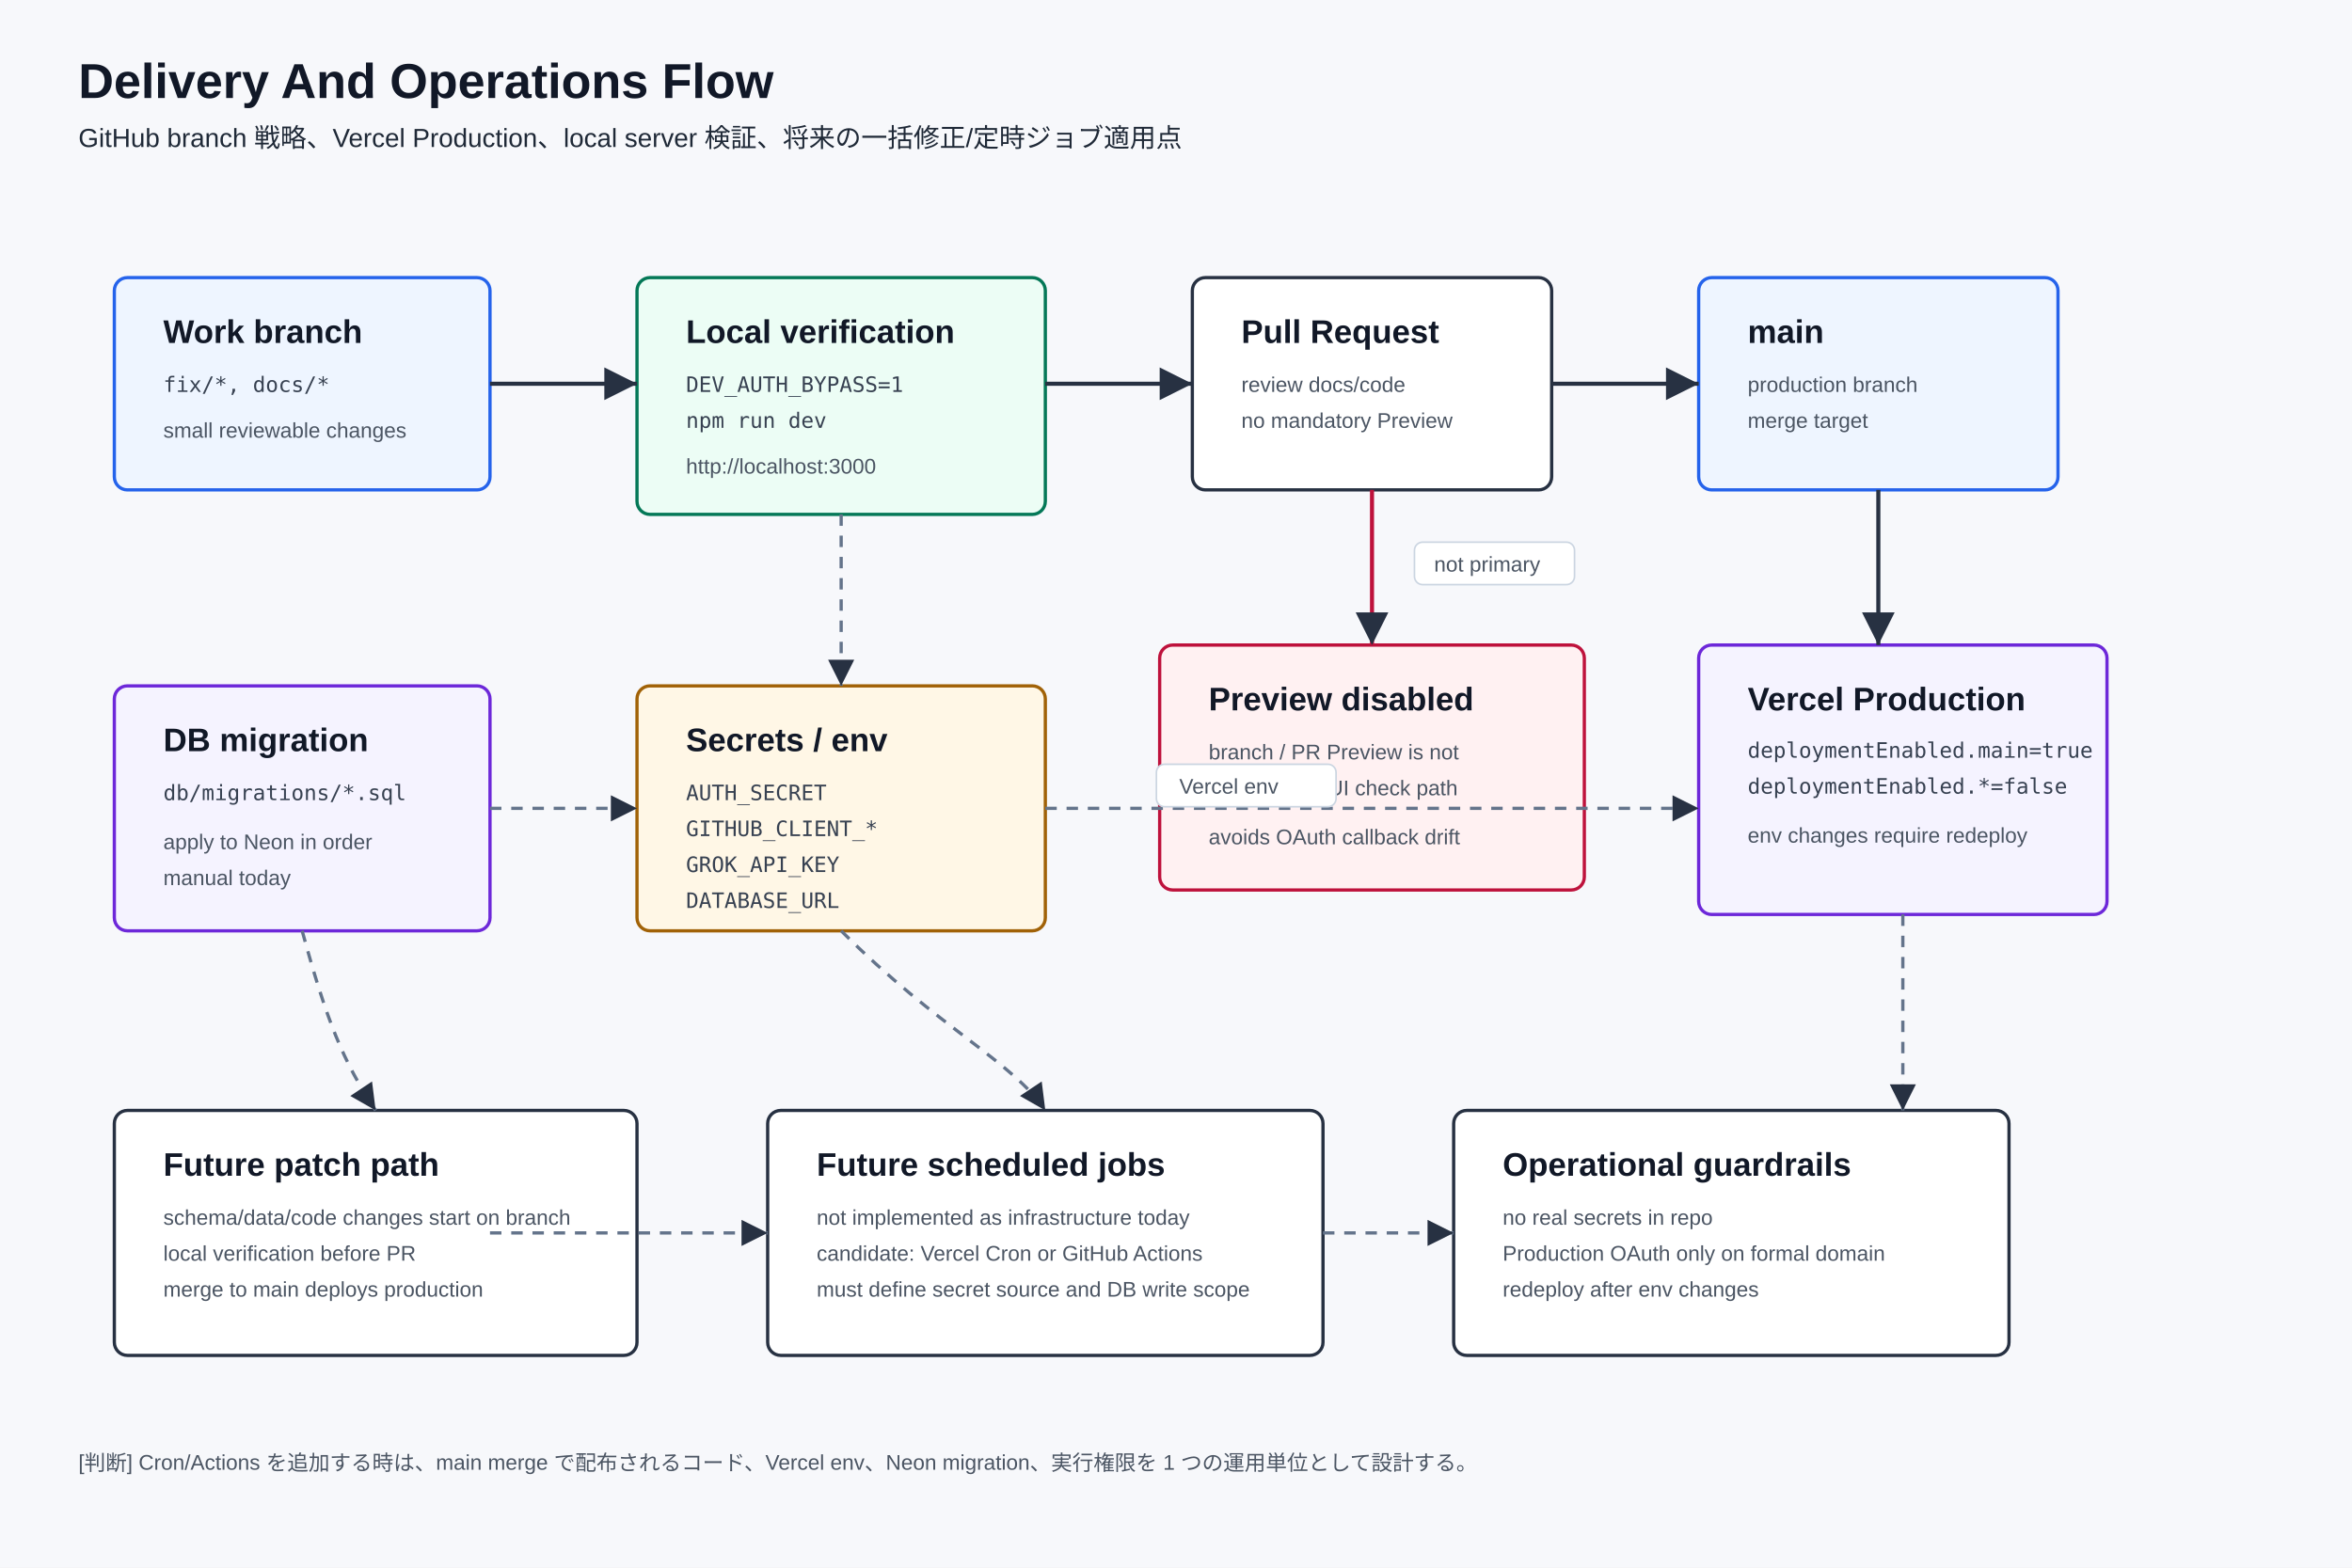
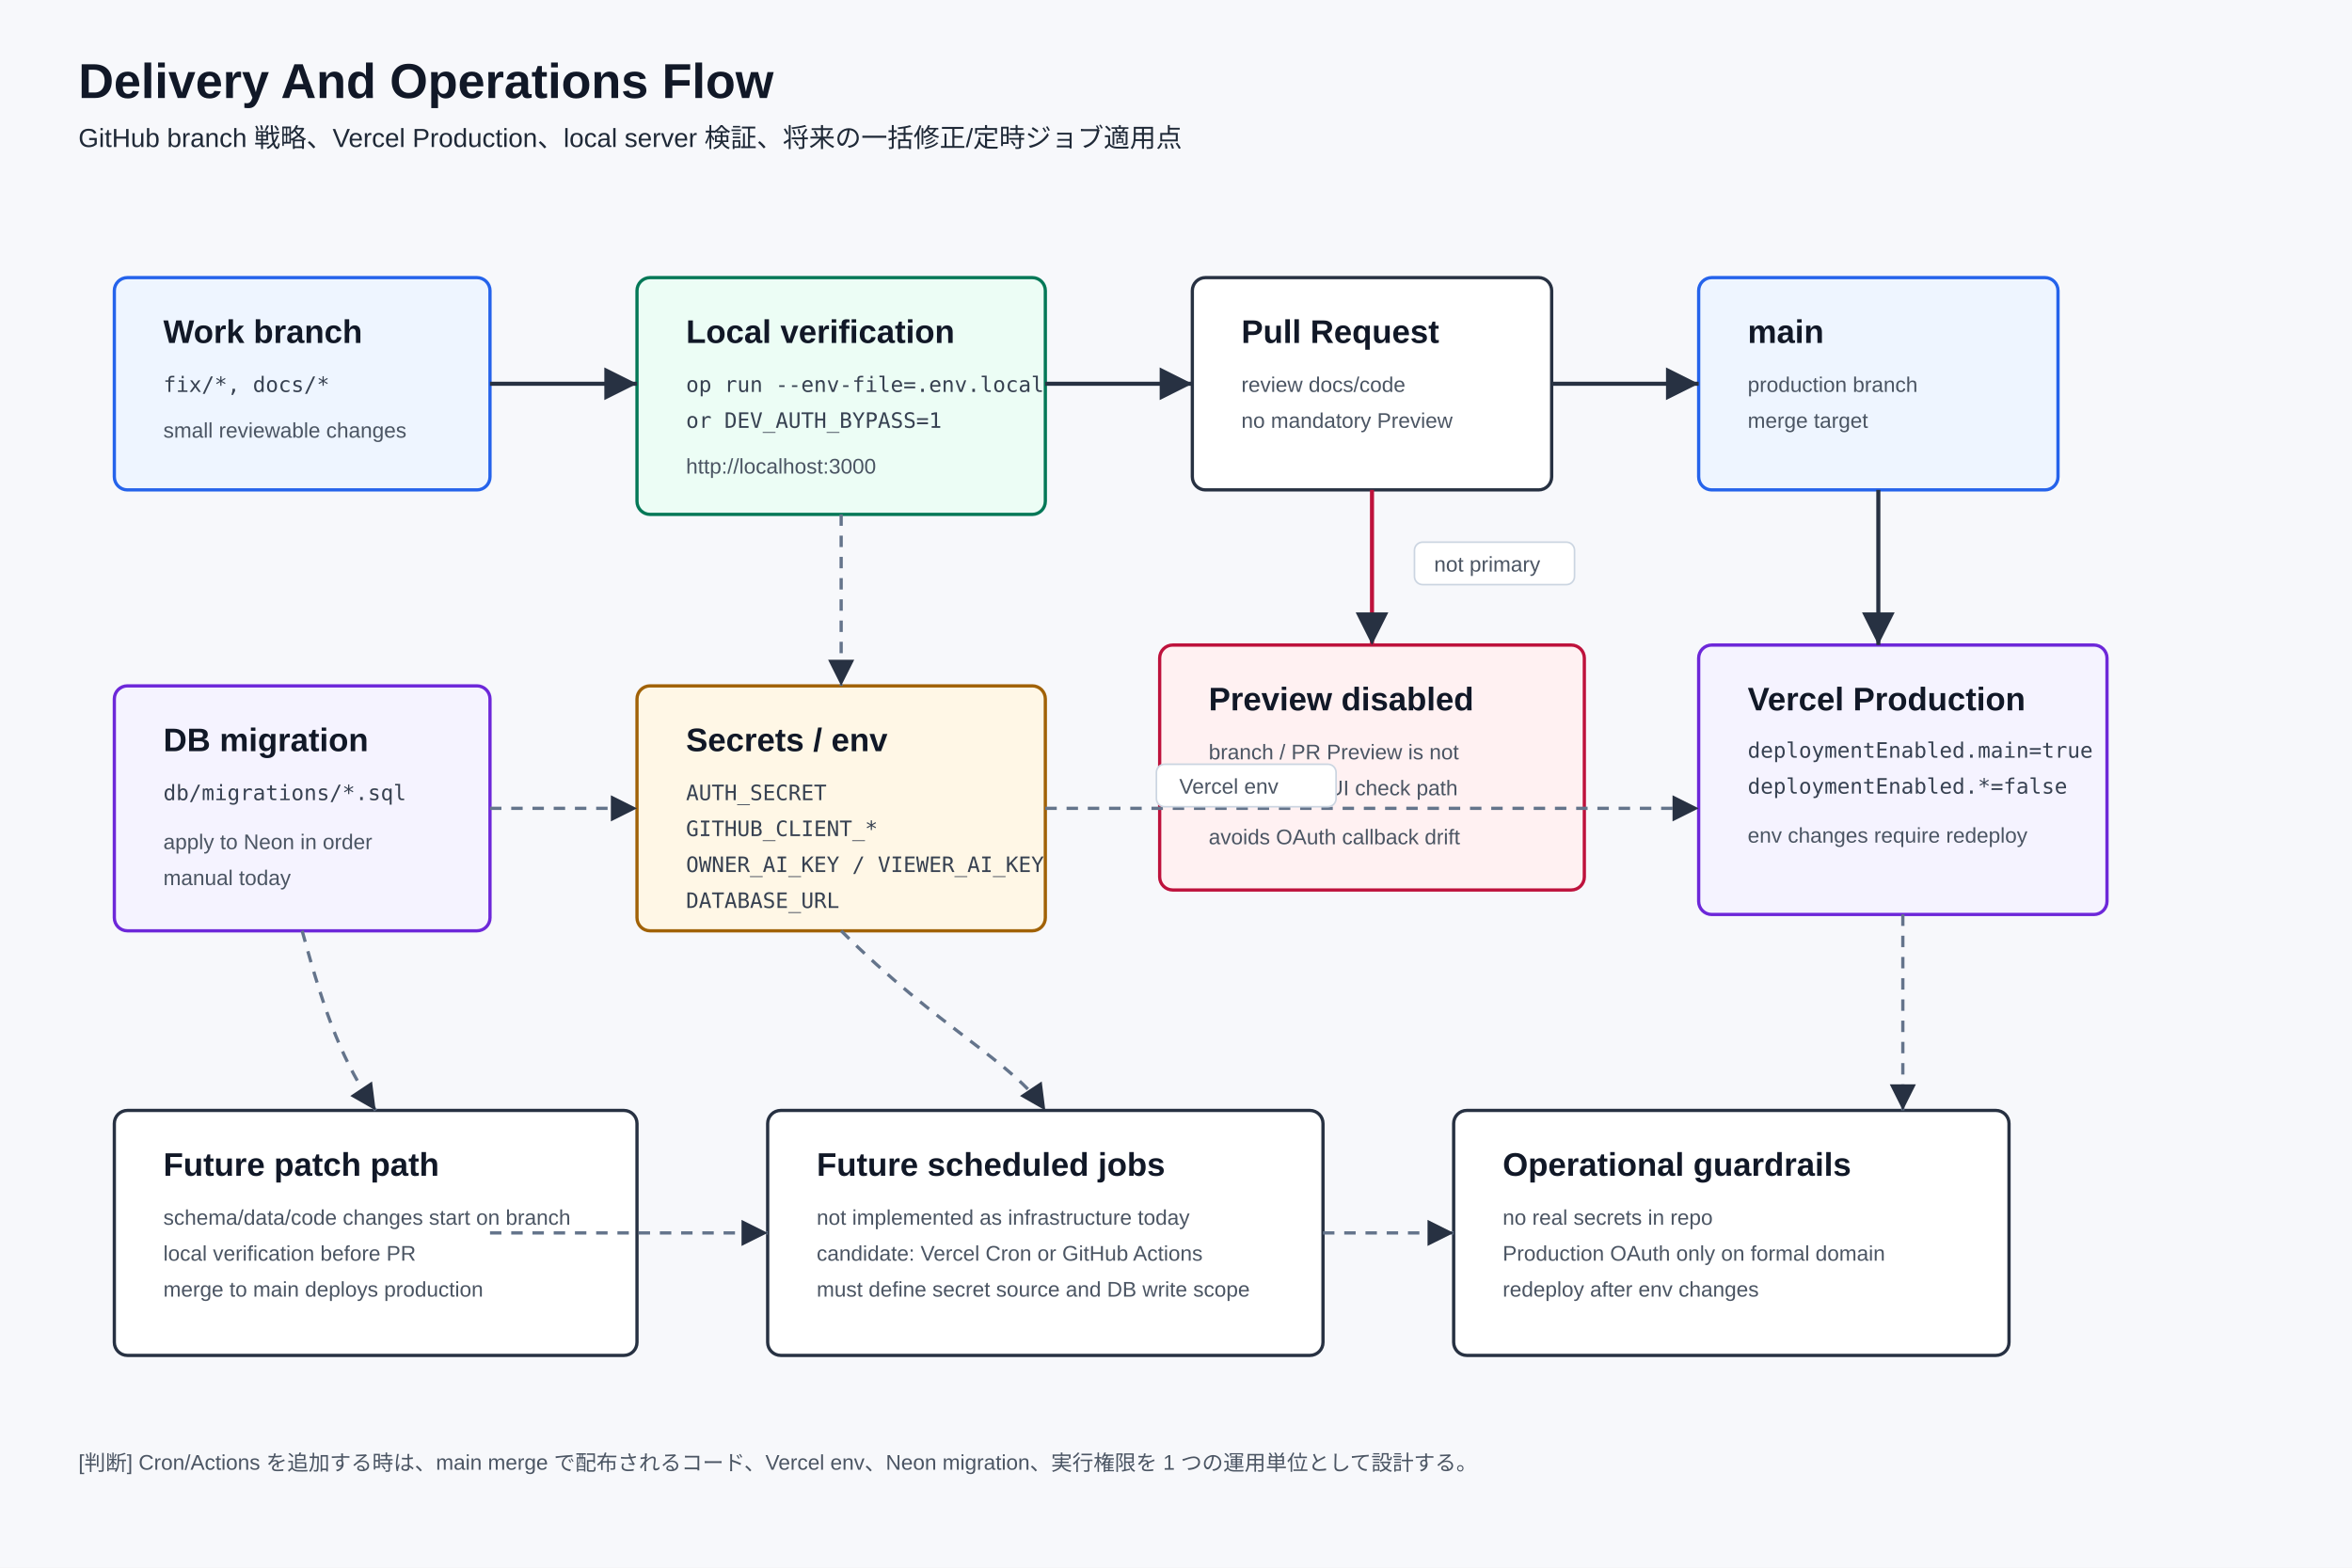
<svg xmlns="http://www.w3.org/2000/svg" width="1440" height="960" viewBox="0 0 1440 960" role="img" aria-labelledby="title desc">
  <defs>
    <style>
      .bg{fill:#f7f8fb}
      .box{fill:#ffffff;stroke:#273142;stroke-width:2;rx:8}
      .blue{fill:#eef5ff;stroke:#2563eb;stroke-width:2;rx:8}
      .green{fill:#ecfdf5;stroke:#047857;stroke-width:2;rx:8}
      .red{fill:#fff1f2;stroke:#be123c;stroke-width:2;rx:8}
      .amber{fill:#fff7e6;stroke:#a16207;stroke-width:2;rx:8}
      .purple{fill:#f5f3ff;stroke:#6d28d9;stroke-width:2;rx:8}
      .title{font-family:Arial, sans-serif;font-size:30px;font-weight:700;fill:#111827}
      .h{font-family:Arial, sans-serif;font-size:20px;font-weight:700;fill:#111827}
      .t{font-family:Arial, sans-serif;font-size:16px;fill:#1f2937}
      .s{font-family:Arial, sans-serif;font-size:13px;fill:#4b5563}
      .mono{font-family:Consolas, monospace;font-size:13px;fill:#374151}
      .arrow{stroke:#273142;stroke-width:2.5;fill:none;marker-end:url(#arrow)}
      .dash{stroke:#64748b;stroke-width:2;fill:none;stroke-dasharray:7 6;marker-end:url(#arrow)}
      .stop{stroke:#be123c;stroke-width:2.5;fill:none;marker-end:url(#arrow)}
      .label{fill:#ffffff;stroke:#cbd5e1;stroke-width:1;rx:5}
    </style>
    <marker id="arrow" markerWidth="12" markerHeight="12" refX="10" refY="6" orient="auto">
      <path d="M2,2 L10,6 L2,10 Z" fill="#273142" />
    </marker>
  </defs>
  <rect class="bg" width="1440" height="960" />
  <text class="title" x="48" y="60">Delivery And Operations Flow</text>
  <text class="t" x="48" y="90">GitHub branch 戦略、Vercel Production、local server 検証、将来の一括修正/定時ジョブ適用点</text>
  <rect class="blue" x="70" y="170" width="230" height="130" />
  <text class="h" x="100" y="210">Work branch</text>
  <text class="mono" x="100" y="240">fix/*, docs/*</text>
  <text class="s" x="100" y="268">small reviewable changes</text>
  <rect class="green" x="390" y="170" width="250" height="145" />
  <text class="h" x="420" y="210">Local verification</text>
-   <text class="mono" x="420" y="240">DEV_AUTH_BYPASS=1</text>
-   <text class="mono" x="420" y="262">npm run dev</text>
+   <text class="mono" x="420" y="240">op run --env-file=.env.local</text>
+   <text class="mono" x="420" y="262">or DEV_AUTH_BYPASS=1</text>
  <text class="s" x="420" y="290">http://localhost:3000</text>
  <rect class="box" x="730" y="170" width="220" height="130" />
  <text class="h" x="760" y="210">Pull Request</text>
  <text class="s" x="760" y="240">review docs/code</text>
  <text class="s" x="760" y="262">no mandatory Preview</text>
  <rect class="blue" x="1040" y="170" width="220" height="130" />
  <text class="h" x="1070" y="210">main</text>
  <text class="s" x="1070" y="240">production branch</text>
  <text class="s" x="1070" y="262">merge target</text>
  <rect class="purple" x="1040" y="395" width="250" height="165" />
  <text class="h" x="1070" y="435">Vercel Production</text>
  <text class="mono" x="1070" y="464">deploymentEnabled.main=true</text>
  <text class="mono" x="1070" y="486">deploymentEnabled.*=false</text>
  <text class="s" x="1070" y="516">env changes require redeploy</text>
  <rect class="red" x="710" y="395" width="260" height="150" />
  <text class="h" x="740" y="435">Preview disabled</text>
  <text class="s" x="740" y="465">branch / PR Preview is not</text>
  <text class="s" x="740" y="487">the required UI check path</text>
  <text class="s" x="740" y="517">avoids OAuth callback drift</text>
  <rect class="amber" x="390" y="420" width="250" height="150" />
  <text class="h" x="420" y="460">Secrets / env</text>
  <text class="mono" x="420" y="490">AUTH_SECRET</text>
  <text class="mono" x="420" y="512">GITHUB_CLIENT_* </text>
-   <text class="mono" x="420" y="534">GROK_API_KEY</text>
+   <text class="mono" x="420" y="534">OWNER_AI_KEY / VIEWER_AI_KEY</text>
  <text class="mono" x="420" y="556">DATABASE_URL</text>
  <rect class="purple" x="70" y="420" width="230" height="150" />
  <text class="h" x="100" y="460">DB migration</text>
  <text class="mono" x="100" y="490">db/migrations/*.sql</text>
  <text class="s" x="100" y="520">apply to Neon in order</text>
  <text class="s" x="100" y="542">manual today</text>
  <rect class="box" x="70" y="680" width="320" height="150" />
  <text class="h" x="100" y="720">Future patch path</text>
  <text class="s" x="100" y="750">schema/data/code changes start on branch</text>
  <text class="s" x="100" y="772">local verification before PR</text>
  <text class="s" x="100" y="794">merge to main deploys production</text>
  <rect class="box" x="470" y="680" width="340" height="150" />
  <text class="h" x="500" y="720">Future scheduled jobs</text>
  <text class="s" x="500" y="750">not implemented as infrastructure today</text>
  <text class="s" x="500" y="772">candidate: Vercel Cron or GitHub Actions</text>
  <text class="s" x="500" y="794">must define secret source and DB write scope</text>
  <rect class="box" x="890" y="680" width="340" height="150" />
  <text class="h" x="920" y="720">Operational guardrails</text>
  <text class="s" x="920" y="750">no real secrets in repo</text>
  <text class="s" x="920" y="772">Production OAuth only on formal domain</text>
  <text class="s" x="920" y="794">redeploy after env changes</text>
  <path class="arrow" d="M300 235 H390" />
  <path class="arrow" d="M640 235 H730" />
  <path class="arrow" d="M950 235 H1040" />
  <path class="arrow" d="M1150 300 V395" />
  <path class="stop" d="M840 300 V395" />
  <rect class="label" x="866" y="332" width="98" height="26" />
  <text class="s" x="878" y="350">not primary</text>
  <path class="dash" d="M515 315 V420" />
  <path class="dash" d="M300 495 H390" />
  <path class="dash" d="M640 495 H1040" />
  <rect class="label" x="708" y="468" width="110" height="26" />
  <text class="s" x="722" y="486">Vercel env</text>
  <path class="dash" d="M185 570 C200 625 210 650 230 680" />
  <path class="dash" d="M515 570 C575 630 620 650 640 680" />
  <path class="dash" d="M1165 560 V680" />
  <path class="dash" d="M300 755 H470" />
  <path class="dash" d="M810 755 H890" />
  <text class="s" x="48" y="900">[判断] Cron/Actions を追加する時は、main merge で配布されるコード、Vercel env、Neon migration、実行権限を 1 つの運用単位として設計する。</text>
</svg>
